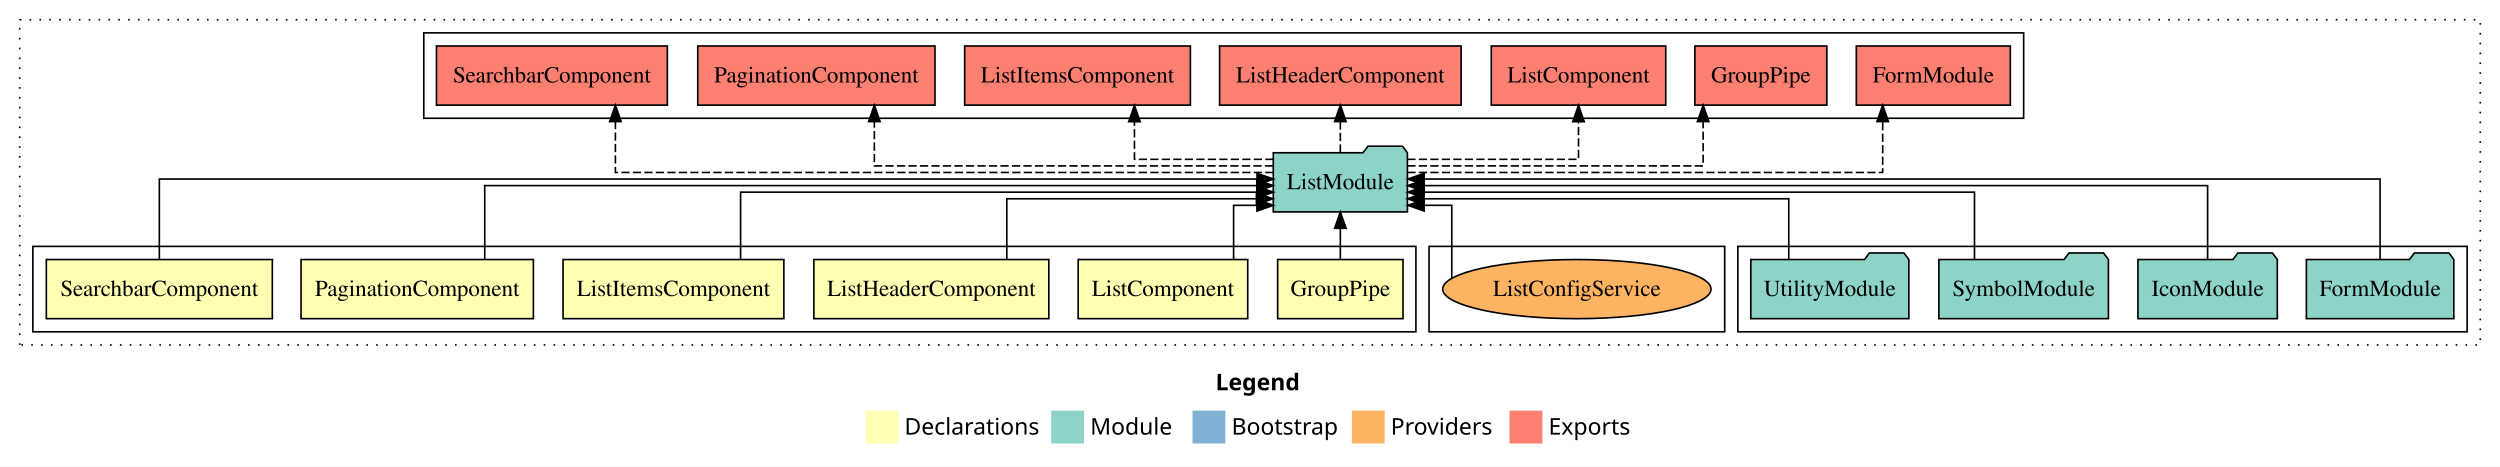
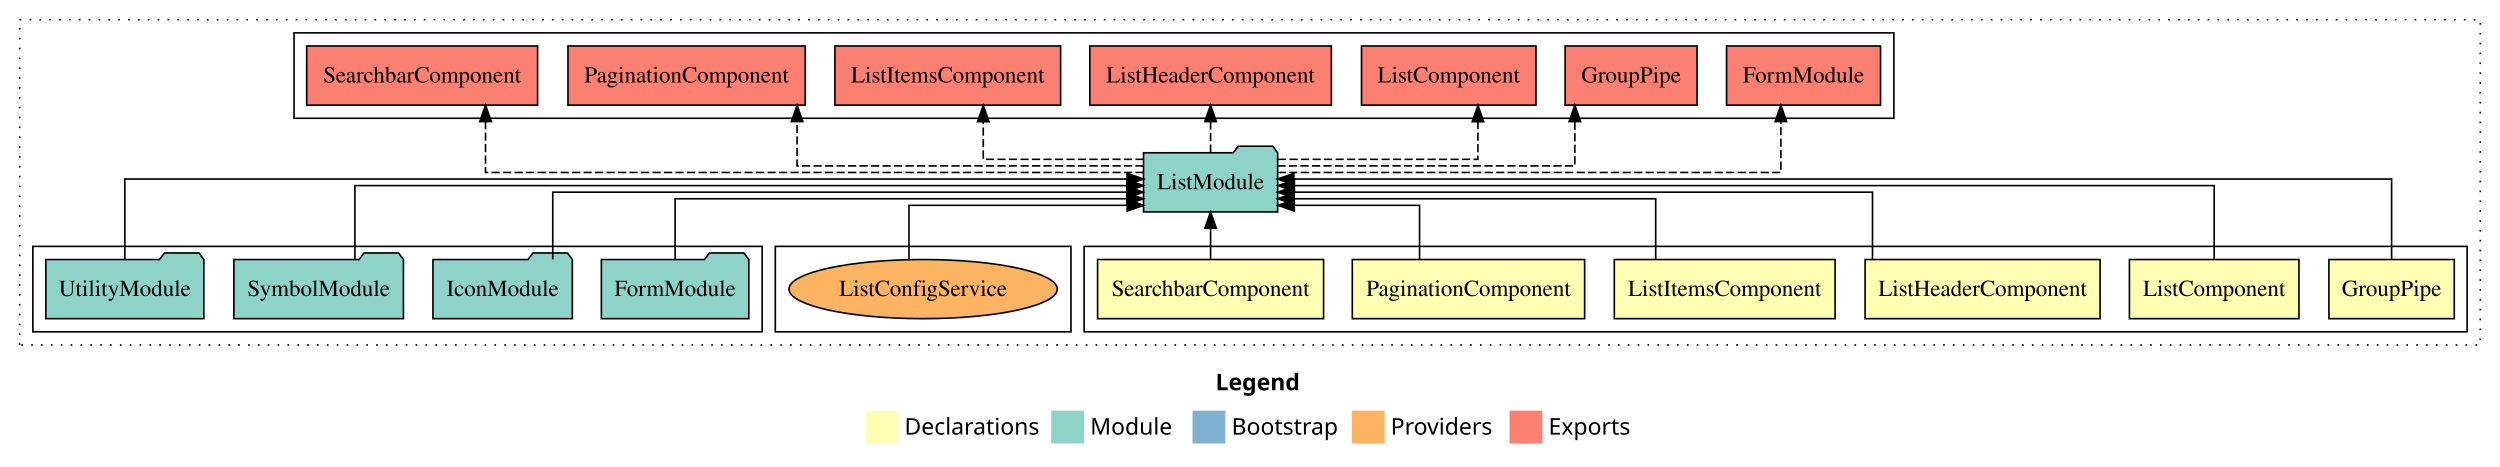
<svg xmlns="http://www.w3.org/2000/svg" width="1522pt" height="284pt" viewBox="0.00 0.00 1522.00 284.00">
  <g id="graph0" class="graph" transform="scale(1 1) rotate(0) translate(4 280)">
    <polygon fill="white" stroke="transparent" points="-4,4 -4,-280 1518,-280 1518,4 -4,4" />
    <text text-anchor="start" x="736.01" y="-42.4" font-family="sans-serif" font-weight="bold" font-size="14.00">Legend</text>
    <polygon fill="#ffffb3" stroke="transparent" points="523,-10 523,-30 543,-30 543,-10 523,-10" />
    <text text-anchor="start" x="546.63" y="-15.4" font-family="sans-serif" font-size="14.00">  Declarations</text>
    <polygon fill="#8dd3c7" stroke="transparent" points="636,-10 636,-30 656,-30 656,-10 636,-10" />
    <text text-anchor="start" x="659.73" y="-15.4" font-family="sans-serif" font-size="14.00">  Module</text>
    <polygon fill="#80b1d3" stroke="transparent" points="722,-10 722,-30 742,-30 742,-10 722,-10" />
    <text text-anchor="start" x="745.78" y="-15.4" font-family="sans-serif" font-size="14.00">  Bootstrap</text>
    <polygon fill="#fdb462" stroke="transparent" points="819,-10 819,-30 839,-30 839,-10 819,-10" />
    <text text-anchor="start" x="842.67" y="-15.4" font-family="sans-serif" font-size="14.00">  Providers</text>
    <polygon fill="#fb8072" stroke="transparent" points="915,-10 915,-30 935,-30 935,-10 915,-10" />
    <text text-anchor="start" x="938.73" y="-15.4" font-family="sans-serif" font-size="14.00">  Exports</text>
    <g id="clust1" class="cluster">
      <polygon fill="none" stroke="black" stroke-dasharray="1,5" points="8,-70 8,-268 1506,-268 1506,-70 8,-70" />
    </g>
-     <g id="clust9" class="cluster">
-       <polygon fill="none" stroke="black" points="1054,-78 1054,-130 1498,-130 1498,-78 1054,-78" />
+     <g id="clust2" class="cluster">
+       <polygon fill="none" stroke="black" points="656,-78 656,-130 1498,-130 1498,-78 656,-78" />
+     </g>
+     <g id="clust12" class="cluster">
+       <polygon fill="none" stroke="black" points="468,-78 468,-130 648,-130 648,-78 468,-78" />
    </g>
    <g id="clust10" class="cluster">
-       <polygon fill="none" stroke="black" points="254,-208 254,-260 1228,-260 1228,-208 254,-208" />
+       <polygon fill="none" stroke="black" points="175,-208 175,-260 1149,-260 1149,-208 175,-208" />
    </g>
-     <g id="clust12" class="cluster">
-       <polygon fill="none" stroke="black" points="866,-78 866,-130 1046,-130 1046,-78 866,-78" />
-     </g>
-     <g id="clust2" class="cluster">
-       <polygon fill="none" stroke="black" points="16,-78 16,-130 858,-130 858,-78 16,-78" />
+     <g id="clust9" class="cluster">
+       <polygon fill="none" stroke="black" points="16,-78 16,-130 460,-130 460,-78 16,-78" />
    </g>
    <g id="node1" class="node">
-       <polygon fill="#ffffb3" stroke="black" points="850.16,-122 773.84,-122 773.84,-86 850.16,-86 850.16,-122" />
-       <text text-anchor="middle" x="812" y="-99.8" font-family="Times,serif" font-size="14.00">GroupPipe</text>
+       <polygon fill="#ffffb3" stroke="black" points="1490.16,-122 1413.84,-122 1413.84,-86 1490.16,-86 1490.16,-122" />
+       <text text-anchor="middle" x="1452" y="-99.8" font-family="Times,serif" font-size="14.00">GroupPipe</text>
    </g>
    <g id="node7" class="node">
-       <polygon fill="#8dd3c7" stroke="black" points="852.83,-187 849.83,-191 828.83,-191 825.83,-187 771.17,-187 771.17,-151 852.83,-151 852.83,-187" />
-       <text text-anchor="middle" x="812" y="-164.8" font-family="Times,serif" font-size="14.00">ListModule</text>
+       <polygon fill="#8dd3c7" stroke="black" points="773.83,-187 770.83,-191 749.83,-191 746.83,-187 692.17,-187 692.17,-151 773.83,-151 773.83,-187" />
+       <text text-anchor="middle" x="733" y="-164.8" font-family="Times,serif" font-size="14.00">ListModule</text>
    </g>
    <g id="edge1" class="edge">
-       <path fill="none" stroke="black" d="M812,-122.11C812,-122.11 812,-140.99 812,-140.99" />
-       <polygon fill="black" stroke="black" points="808.5,-140.99 812,-150.99 815.5,-140.99 808.5,-140.99" />
+       <path fill="none" stroke="black" d="M1452,-122.31C1452,-142.15 1452,-171 1452,-171 1452,-171 783.72,-171 783.72,-171" />
+       <polygon fill="black" stroke="black" points="783.72,-167.5 773.72,-171 783.72,-174.5 783.72,-167.5" />
    </g>
    <g id="node2" class="node">
-       <polygon fill="#ffffb3" stroke="black" points="755.61,-122 652.39,-122 652.39,-86 755.61,-86 755.61,-122" />
-       <text text-anchor="middle" x="704" y="-99.8" font-family="Times,serif" font-size="14.00">ListComponent</text>
+       <polygon fill="#ffffb3" stroke="black" points="1395.61,-122 1292.39,-122 1292.39,-86 1395.61,-86 1395.61,-122" />
+       <text text-anchor="middle" x="1344" y="-99.8" font-family="Times,serif" font-size="14.00">ListComponent</text>
    </g>
    <g id="edge2" class="edge">
-       <path fill="none" stroke="black" d="M747.02,-122.12C747.02,-136.78 747.02,-155 747.02,-155 747.02,-155 761.22,-155 761.22,-155" />
-       <polygon fill="black" stroke="black" points="761.22,-158.5 771.22,-155 761.22,-151.5 761.22,-158.5" />
+       <path fill="none" stroke="black" d="M1344,-122.22C1344,-140.83 1344,-167 1344,-167 1344,-167 784.04,-167 784.04,-167" />
+       <polygon fill="black" stroke="black" points="784.04,-163.5 774.04,-167 784.04,-170.5 784.04,-163.5" />
    </g>
    <g id="node3" class="node">
-       <polygon fill="#ffffb3" stroke="black" points="634.52,-122 491.48,-122 491.48,-86 634.52,-86 634.52,-122" />
-       <text text-anchor="middle" x="563" y="-99.8" font-family="Times,serif" font-size="14.00">ListHeaderComponent</text>
+       <polygon fill="#ffffb3" stroke="black" points="1274.52,-122 1131.48,-122 1131.48,-86 1274.52,-86 1274.52,-122" />
+       <text text-anchor="middle" x="1203" y="-99.8" font-family="Times,serif" font-size="14.00">ListHeaderComponent</text>
    </g>
    <g id="edge3" class="edge">
-       <path fill="none" stroke="black" d="M608.95,-122.01C608.95,-138.05 608.95,-159 608.95,-159 608.95,-159 760.91,-159 760.91,-159" />
-       <polygon fill="black" stroke="black" points="760.91,-162.5 770.91,-159 760.91,-155.5 760.91,-162.5" />
+       <path fill="none" stroke="black" d="M1135.97,-122.02C1135.97,-139.37 1135.97,-163 1135.97,-163 1135.97,-163 783.86,-163 783.86,-163" />
+       <polygon fill="black" stroke="black" points="783.86,-159.5 773.86,-163 783.86,-166.5 783.86,-159.5" />
    </g>
    <g id="node4" class="node">
-       <polygon fill="#ffffb3" stroke="black" points="473.21,-122 338.79,-122 338.79,-86 473.21,-86 473.21,-122" />
-       <text text-anchor="middle" x="406" y="-99.8" font-family="Times,serif" font-size="14.00">ListItemsComponent</text>
+       <polygon fill="#ffffb3" stroke="black" points="1113.21,-122 978.79,-122 978.79,-86 1113.21,-86 1113.21,-122" />
+       <text text-anchor="middle" x="1046" y="-99.8" font-family="Times,serif" font-size="14.00">ListItemsComponent</text>
    </g>
    <g id="edge4" class="edge">
-       <path fill="none" stroke="black" d="M446.87,-122.02C446.87,-139.37 446.87,-163 446.87,-163 446.87,-163 761.18,-163 761.18,-163" />
-       <polygon fill="black" stroke="black" points="761.18,-166.5 771.18,-163 761.18,-159.5 761.18,-166.5" />
+       <path fill="none" stroke="black" d="M1003.99,-122.01C1003.99,-138.05 1003.99,-159 1003.99,-159 1003.99,-159 783.86,-159 783.86,-159" />
+       <polygon fill="black" stroke="black" points="783.86,-155.5 773.86,-159 783.86,-162.5 783.86,-155.5" />
    </g>
    <g id="node5" class="node">
-       <polygon fill="#ffffb3" stroke="black" points="320.72,-122 179.28,-122 179.28,-86 320.72,-86 320.72,-122" />
-       <text text-anchor="middle" x="250" y="-99.8" font-family="Times,serif" font-size="14.00">PaginationComponent</text>
+       <polygon fill="#ffffb3" stroke="black" points="960.72,-122 819.28,-122 819.28,-86 960.72,-86 960.72,-122" />
+       <text text-anchor="middle" x="890" y="-99.8" font-family="Times,serif" font-size="14.00">PaginationComponent</text>
    </g>
    <g id="edge5" class="edge">
-       <path fill="none" stroke="black" d="M291.11,-122.22C291.11,-140.83 291.11,-167 291.11,-167 291.11,-167 761.13,-167 761.13,-167" />
-       <polygon fill="black" stroke="black" points="761.13,-170.5 771.13,-167 761.13,-163.5 761.13,-170.5" />
+       <path fill="none" stroke="black" d="M860.23,-122.12C860.23,-136.78 860.23,-155 860.23,-155 860.23,-155 783.96,-155 783.96,-155" />
+       <polygon fill="black" stroke="black" points="783.96,-151.5 773.96,-155 783.96,-158.5 783.96,-151.5" />
    </g>
    <g id="node6" class="node">
-       <polygon fill="#ffffb3" stroke="black" points="161.79,-122 24.21,-122 24.21,-86 161.79,-86 161.79,-122" />
-       <text text-anchor="middle" x="93" y="-99.8" font-family="Times,serif" font-size="14.00">SearchbarComponent</text>
+       <polygon fill="#ffffb3" stroke="black" points="801.79,-122 664.21,-122 664.21,-86 801.79,-86 801.79,-122" />
+       <text text-anchor="middle" x="733" y="-99.8" font-family="Times,serif" font-size="14.00">SearchbarComponent</text>
    </g>
    <g id="edge6" class="edge">
-       <path fill="none" stroke="black" d="M93,-122.31C93,-142.15 93,-171 93,-171 93,-171 761.28,-171 761.28,-171" />
-       <polygon fill="black" stroke="black" points="761.28,-174.5 771.28,-171 761.28,-167.5 761.28,-174.5" />
+       <path fill="none" stroke="black" d="M733,-122.11C733,-122.11 733,-140.99 733,-140.99" />
+       <polygon fill="black" stroke="black" points="729.5,-140.99 733,-150.99 736.5,-140.99 729.5,-140.99" />
    </g>
    <g id="node12" class="node">
-       <polygon fill="#fb8072" stroke="black" points="1219.88,-252 1126.12,-252 1126.12,-216 1219.88,-216 1219.88,-252" />
-       <text text-anchor="middle" x="1173" y="-229.8" font-family="Times,serif" font-size="14.00">FormModule </text>
+       <polygon fill="#fb8072" stroke="black" points="1140.88,-252 1047.12,-252 1047.12,-216 1140.88,-216 1140.88,-252" />
+       <text text-anchor="middle" x="1094" y="-229.8" font-family="Times,serif" font-size="14.00">FormModule </text>
    </g>
    <g id="edge11" class="edge">
-       <path fill="none" stroke="black" stroke-dasharray="5,2" d="M852.82,-175C941.16,-175 1142.18,-175 1142.18,-175 1142.18,-175 1142.18,-205.98 1142.18,-205.98" />
-       <polygon fill="black" stroke="black" points="1138.68,-205.98 1142.18,-215.98 1145.68,-205.98 1138.68,-205.98" />
+       <path fill="none" stroke="black" stroke-dasharray="5,2" d="M773.85,-175C865.63,-175 1080.21,-175 1080.21,-175 1080.21,-175 1080.21,-205.98 1080.21,-205.98" />
+       <polygon fill="black" stroke="black" points="1076.71,-205.98 1080.21,-215.98 1083.71,-205.98 1076.71,-205.98" />
    </g>
    <g id="node13" class="node">
-       <polygon fill="#fb8072" stroke="black" points="1108.16,-252 1027.84,-252 1027.84,-216 1108.16,-216 1108.16,-252" />
-       <text text-anchor="middle" x="1068" y="-229.8" font-family="Times,serif" font-size="14.00">GroupPipe </text>
+       <polygon fill="#fb8072" stroke="black" points="1029.16,-252 948.84,-252 948.84,-216 1029.16,-216 1029.16,-252" />
+       <text text-anchor="middle" x="989" y="-229.8" font-family="Times,serif" font-size="14.00">GroupPipe </text>
    </g>
    <g id="edge12" class="edge">
-       <path fill="none" stroke="black" stroke-dasharray="5,2" d="M852.77,-179C916.59,-179 1032.88,-179 1032.88,-179 1032.88,-179 1032.88,-205.99 1032.88,-205.99" />
-       <polygon fill="black" stroke="black" points="1029.38,-205.99 1032.88,-215.99 1036.38,-205.99 1029.38,-205.99" />
+       <path fill="none" stroke="black" stroke-dasharray="5,2" d="M773.68,-179C837.7,-179 954.77,-179 954.77,-179 954.77,-179 954.77,-205.99 954.77,-205.99" />
+       <polygon fill="black" stroke="black" points="951.27,-205.99 954.77,-215.99 958.27,-205.99 951.27,-205.99" />
    </g>
    <g id="node14" class="node">
-       <polygon fill="#fb8072" stroke="black" points="1010.11,-252 903.89,-252 903.89,-216 1010.11,-216 1010.11,-252" />
-       <text text-anchor="middle" x="957" y="-229.8" font-family="Times,serif" font-size="14.00">ListComponent </text>
+       <polygon fill="#fb8072" stroke="black" points="931.11,-252 824.89,-252 824.89,-216 931.11,-216 931.11,-252" />
+       <text text-anchor="middle" x="878" y="-229.8" font-family="Times,serif" font-size="14.00">ListComponent </text>
    </g>
    <g id="edge13" class="edge">
-       <path fill="none" stroke="black" stroke-dasharray="5,2" d="M852.78,-183C895.66,-183 957,-183 957,-183 957,-183 957,-205.88 957,-205.88" />
-       <polygon fill="black" stroke="black" points="953.5,-205.88 957,-215.88 960.5,-205.88 953.5,-205.88" />
+       <path fill="none" stroke="black" stroke-dasharray="5,2" d="M774.07,-183C822.29,-183 895.77,-183 895.77,-183 895.77,-183 895.77,-205.88 895.77,-205.88" />
+       <polygon fill="black" stroke="black" points="892.27,-205.88 895.77,-215.88 899.27,-205.88 892.27,-205.88" />
    </g>
    <g id="node15" class="node">
-       <polygon fill="#fb8072" stroke="black" points="885.52,-252 738.48,-252 738.48,-216 885.52,-216 885.52,-252" />
-       <text text-anchor="middle" x="812" y="-229.8" font-family="Times,serif" font-size="14.00">ListHeaderComponent </text>
+       <polygon fill="#fb8072" stroke="black" points="806.52,-252 659.48,-252 659.48,-216 806.52,-216 806.52,-252" />
+       <text text-anchor="middle" x="733" y="-229.8" font-family="Times,serif" font-size="14.00">ListHeaderComponent </text>
    </g>
    <g id="edge14" class="edge">
-       <path fill="none" stroke="black" stroke-dasharray="5,2" d="M812,-187.11C812,-187.11 812,-205.99 812,-205.99" />
-       <polygon fill="black" stroke="black" points="808.5,-205.99 812,-215.99 815.5,-205.99 808.5,-205.99" />
+       <path fill="none" stroke="black" stroke-dasharray="5,2" d="M733,-187.11C733,-187.11 733,-205.99 733,-205.99" />
+       <polygon fill="black" stroke="black" points="729.5,-205.99 733,-215.99 736.5,-205.99 729.5,-205.99" />
    </g>
    <g id="node16" class="node">
-       <polygon fill="#fb8072" stroke="black" points="720.71,-252 583.29,-252 583.29,-216 720.71,-216 720.71,-252" />
-       <text text-anchor="middle" x="652" y="-229.8" font-family="Times,serif" font-size="14.00">ListItemsComponent </text>
+       <polygon fill="#fb8072" stroke="black" points="641.71,-252 504.29,-252 504.29,-216 641.71,-216 641.71,-252" />
+       <text text-anchor="middle" x="573" y="-229.8" font-family="Times,serif" font-size="14.00">ListItemsComponent </text>
    </g>
    <g id="edge15" class="edge">
-       <path fill="none" stroke="black" stroke-dasharray="5,2" d="M771.3,-183C734.7,-183 686.65,-183 686.65,-183 686.65,-183 686.65,-205.88 686.65,-205.88" />
-       <polygon fill="black" stroke="black" points="683.15,-205.88 686.65,-215.88 690.15,-205.88 683.15,-205.88" />
+       <path fill="none" stroke="black" stroke-dasharray="5,2" d="M692.23,-183C651.4,-183 594.61,-183 594.61,-183 594.61,-183 594.61,-205.88 594.61,-205.88" />
+       <polygon fill="black" stroke="black" points="591.11,-205.88 594.61,-215.88 598.11,-205.88 591.11,-205.88" />
    </g>
    <g id="node17" class="node">
-       <polygon fill="#fb8072" stroke="black" points="565.22,-252 420.78,-252 420.78,-216 565.22,-216 565.22,-252" />
-       <text text-anchor="middle" x="493" y="-229.8" font-family="Times,serif" font-size="14.00">PaginationComponent </text>
+       <polygon fill="#fb8072" stroke="black" points="486.22,-252 341.78,-252 341.78,-216 486.22,-216 486.22,-252" />
+       <text text-anchor="middle" x="414" y="-229.8" font-family="Times,serif" font-size="14.00">PaginationComponent </text>
    </g>
    <g id="edge16" class="edge">
-       <path fill="none" stroke="black" stroke-dasharray="5,2" d="M771.05,-179C692.48,-179 528.3,-179 528.3,-179 528.3,-179 528.3,-205.99 528.3,-205.99" />
-       <polygon fill="black" stroke="black" points="524.8,-205.99 528.3,-215.99 531.8,-205.99 524.8,-205.99" />
+       <path fill="none" stroke="black" stroke-dasharray="5,2" d="M692.27,-179C621.03,-179 481.26,-179 481.26,-179 481.26,-179 481.26,-205.99 481.26,-205.99" />
+       <polygon fill="black" stroke="black" points="477.76,-205.99 481.26,-215.99 484.76,-205.99 477.76,-205.99" />
    </g>
    <g id="node18" class="node">
-       <polygon fill="#fb8072" stroke="black" points="402.29,-252 261.71,-252 261.71,-216 402.29,-216 402.29,-252" />
-       <text text-anchor="middle" x="332" y="-229.8" font-family="Times,serif" font-size="14.00">SearchbarComponent </text>
+       <polygon fill="#fb8072" stroke="black" points="323.29,-252 182.71,-252 182.71,-216 323.29,-216 323.29,-252" />
+       <text text-anchor="middle" x="253" y="-229.8" font-family="Times,serif" font-size="14.00">SearchbarComponent </text>
    </g>
    <g id="edge17" class="edge">
-       <path fill="none" stroke="black" stroke-dasharray="5,2" d="M771.27,-175C662.01,-175 370.65,-175 370.65,-175 370.65,-175 370.65,-205.98 370.65,-205.98" />
-       <polygon fill="black" stroke="black" points="367.15,-205.98 370.65,-215.98 374.15,-205.98 367.15,-205.98" />
+       <path fill="none" stroke="black" stroke-dasharray="5,2" d="M692.26,-175C582.99,-175 291.59,-175 291.59,-175 291.59,-175 291.59,-205.98 291.59,-205.98" />
+       <polygon fill="black" stroke="black" points="288.09,-205.98 291.59,-215.98 295.09,-205.98 288.09,-205.98" />
    </g>
    <g id="node8" class="node">
-       <polygon fill="#8dd3c7" stroke="black" points="1489.88,-122 1486.88,-126 1465.88,-126 1462.88,-122 1400.12,-122 1400.12,-86 1489.88,-86 1489.88,-122" />
-       <text text-anchor="middle" x="1445" y="-99.8" font-family="Times,serif" font-size="14.00">FormModule</text>
+       <polygon fill="#8dd3c7" stroke="black" points="451.88,-122 448.88,-126 427.88,-126 424.88,-122 362.12,-122 362.12,-86 451.88,-86 451.88,-122" />
+       <text text-anchor="middle" x="407" y="-99.8" font-family="Times,serif" font-size="14.00">FormModule</text>
    </g>
    <g id="edge7" class="edge">
-       <path fill="none" stroke="black" d="M1445,-122.31C1445,-142.15 1445,-171 1445,-171 1445,-171 863.05,-171 863.05,-171" />
-       <polygon fill="black" stroke="black" points="863.05,-167.5 853.05,-171 863.05,-174.5 863.05,-167.5" />
+       <path fill="none" stroke="black" d="M407,-122.01C407,-138.05 407,-159 407,-159 407,-159 682.04,-159 682.04,-159" />
+       <polygon fill="black" stroke="black" points="682.04,-162.5 692.04,-159 682.04,-155.5 682.04,-162.5" />
    </g>
    <g id="node9" class="node">
-       <polygon fill="#8dd3c7" stroke="black" points="1382.43,-122 1379.43,-126 1358.43,-126 1355.43,-122 1297.57,-122 1297.57,-86 1382.43,-86 1382.43,-122" />
-       <text text-anchor="middle" x="1340" y="-99.8" font-family="Times,serif" font-size="14.00">IconModule</text>
+       <polygon fill="#8dd3c7" stroke="black" points="344.43,-122 341.43,-126 320.43,-126 317.43,-122 259.57,-122 259.57,-86 344.43,-86 344.43,-122" />
+       <text text-anchor="middle" x="302" y="-99.8" font-family="Times,serif" font-size="14.00">IconModule</text>
    </g>
    <g id="edge8" class="edge">
-       <path fill="none" stroke="black" d="M1340,-122.22C1340,-140.83 1340,-167 1340,-167 1340,-167 862.99,-167 862.99,-167" />
-       <polygon fill="black" stroke="black" points="862.99,-163.5 852.99,-167 862.99,-170.5 862.99,-163.5" />
+       <path fill="none" stroke="black" d="M332.52,-122.02C332.52,-139.37 332.52,-163 332.52,-163 332.52,-163 682.02,-163 682.02,-163" />
+       <polygon fill="black" stroke="black" points="682.02,-166.5 692.02,-163 682.02,-159.5 682.02,-166.5" />
    </g>
    <g id="node10" class="node">
-       <polygon fill="#8dd3c7" stroke="black" points="1279.61,-122 1276.61,-126 1255.61,-126 1252.61,-122 1176.39,-122 1176.39,-86 1279.61,-86 1279.61,-122" />
-       <text text-anchor="middle" x="1228" y="-99.8" font-family="Times,serif" font-size="14.00">SymbolModule</text>
+       <polygon fill="#8dd3c7" stroke="black" points="241.61,-122 238.61,-126 217.61,-126 214.61,-122 138.39,-122 138.39,-86 241.61,-86 241.61,-122" />
+       <text text-anchor="middle" x="190" y="-99.8" font-family="Times,serif" font-size="14.00">SymbolModule</text>
    </g>
    <g id="edge9" class="edge">
-       <path fill="none" stroke="black" d="M1198.07,-122.02C1198.07,-139.37 1198.07,-163 1198.07,-163 1198.07,-163 862.95,-163 862.95,-163" />
-       <polygon fill="black" stroke="black" points="862.95,-159.5 852.95,-163 862.95,-166.5 862.95,-159.5" />
+       <path fill="none" stroke="black" d="M212.08,-122.22C212.08,-140.83 212.08,-167 212.08,-167 212.08,-167 682.12,-167 682.12,-167" />
+       <polygon fill="black" stroke="black" points="682.12,-170.5 692.12,-167 682.12,-163.5 682.12,-170.5" />
    </g>
    <g id="node11" class="node">
-       <polygon fill="#8dd3c7" stroke="black" points="1158.11,-122 1155.11,-126 1134.11,-126 1131.11,-122 1061.89,-122 1061.89,-86 1158.11,-86 1158.11,-122" />
-       <text text-anchor="middle" x="1110" y="-99.8" font-family="Times,serif" font-size="14.00">UtilityModule</text>
+       <polygon fill="#8dd3c7" stroke="black" points="120.11,-122 117.11,-126 96.11,-126 93.11,-122 23.89,-122 23.89,-86 120.11,-86 120.11,-122" />
+       <text text-anchor="middle" x="72" y="-99.8" font-family="Times,serif" font-size="14.00">UtilityModule</text>
    </g>
    <g id="edge10" class="edge">
-       <path fill="none" stroke="black" d="M1085.01,-122.01C1085.01,-138.05 1085.01,-159 1085.01,-159 1085.01,-159 862.87,-159 862.87,-159" />
-       <polygon fill="black" stroke="black" points="862.87,-155.5 852.87,-159 862.87,-162.5 862.87,-155.5" />
+       <path fill="none" stroke="black" d="M72,-122.31C72,-142.15 72,-171 72,-171 72,-171 682.15,-171 682.15,-171" />
+       <polygon fill="black" stroke="black" points="682.15,-174.5 692.15,-171 682.15,-167.5 682.15,-174.5" />
    </g>
    <g id="node19" class="node">
-       <ellipse fill="#fdb462" stroke="black" cx="956" cy="-104" rx="81.68" ry="18" />
-       <text text-anchor="middle" x="956" y="-99.8" font-family="Times,serif" font-size="14.00">ListConfigService</text>
+       <ellipse fill="#fdb462" stroke="black" cx="558" cy="-104" rx="81.68" ry="18" />
+       <text text-anchor="middle" x="558" y="-99.8" font-family="Times,serif" font-size="14.00">ListConfigService</text>
    </g>
    <g id="edge18" class="edge">
-       <path fill="none" stroke="black" d="M879.84,-110.67C879.84,-124.49 879.84,-155 879.84,-155 879.84,-155 863.03,-155 863.03,-155" />
-       <polygon fill="black" stroke="black" points="863.03,-151.5 853.03,-155 863.03,-158.5 863.03,-151.5" />
+       <path fill="none" stroke="black" d="M549.38,-122.12C549.38,-136.78 549.38,-155 549.38,-155 549.38,-155 682.25,-155 682.25,-155" />
+       <polygon fill="black" stroke="black" points="682.25,-158.5 692.25,-155 682.25,-151.5 682.25,-158.5" />
    </g>
  </g>
</svg>
